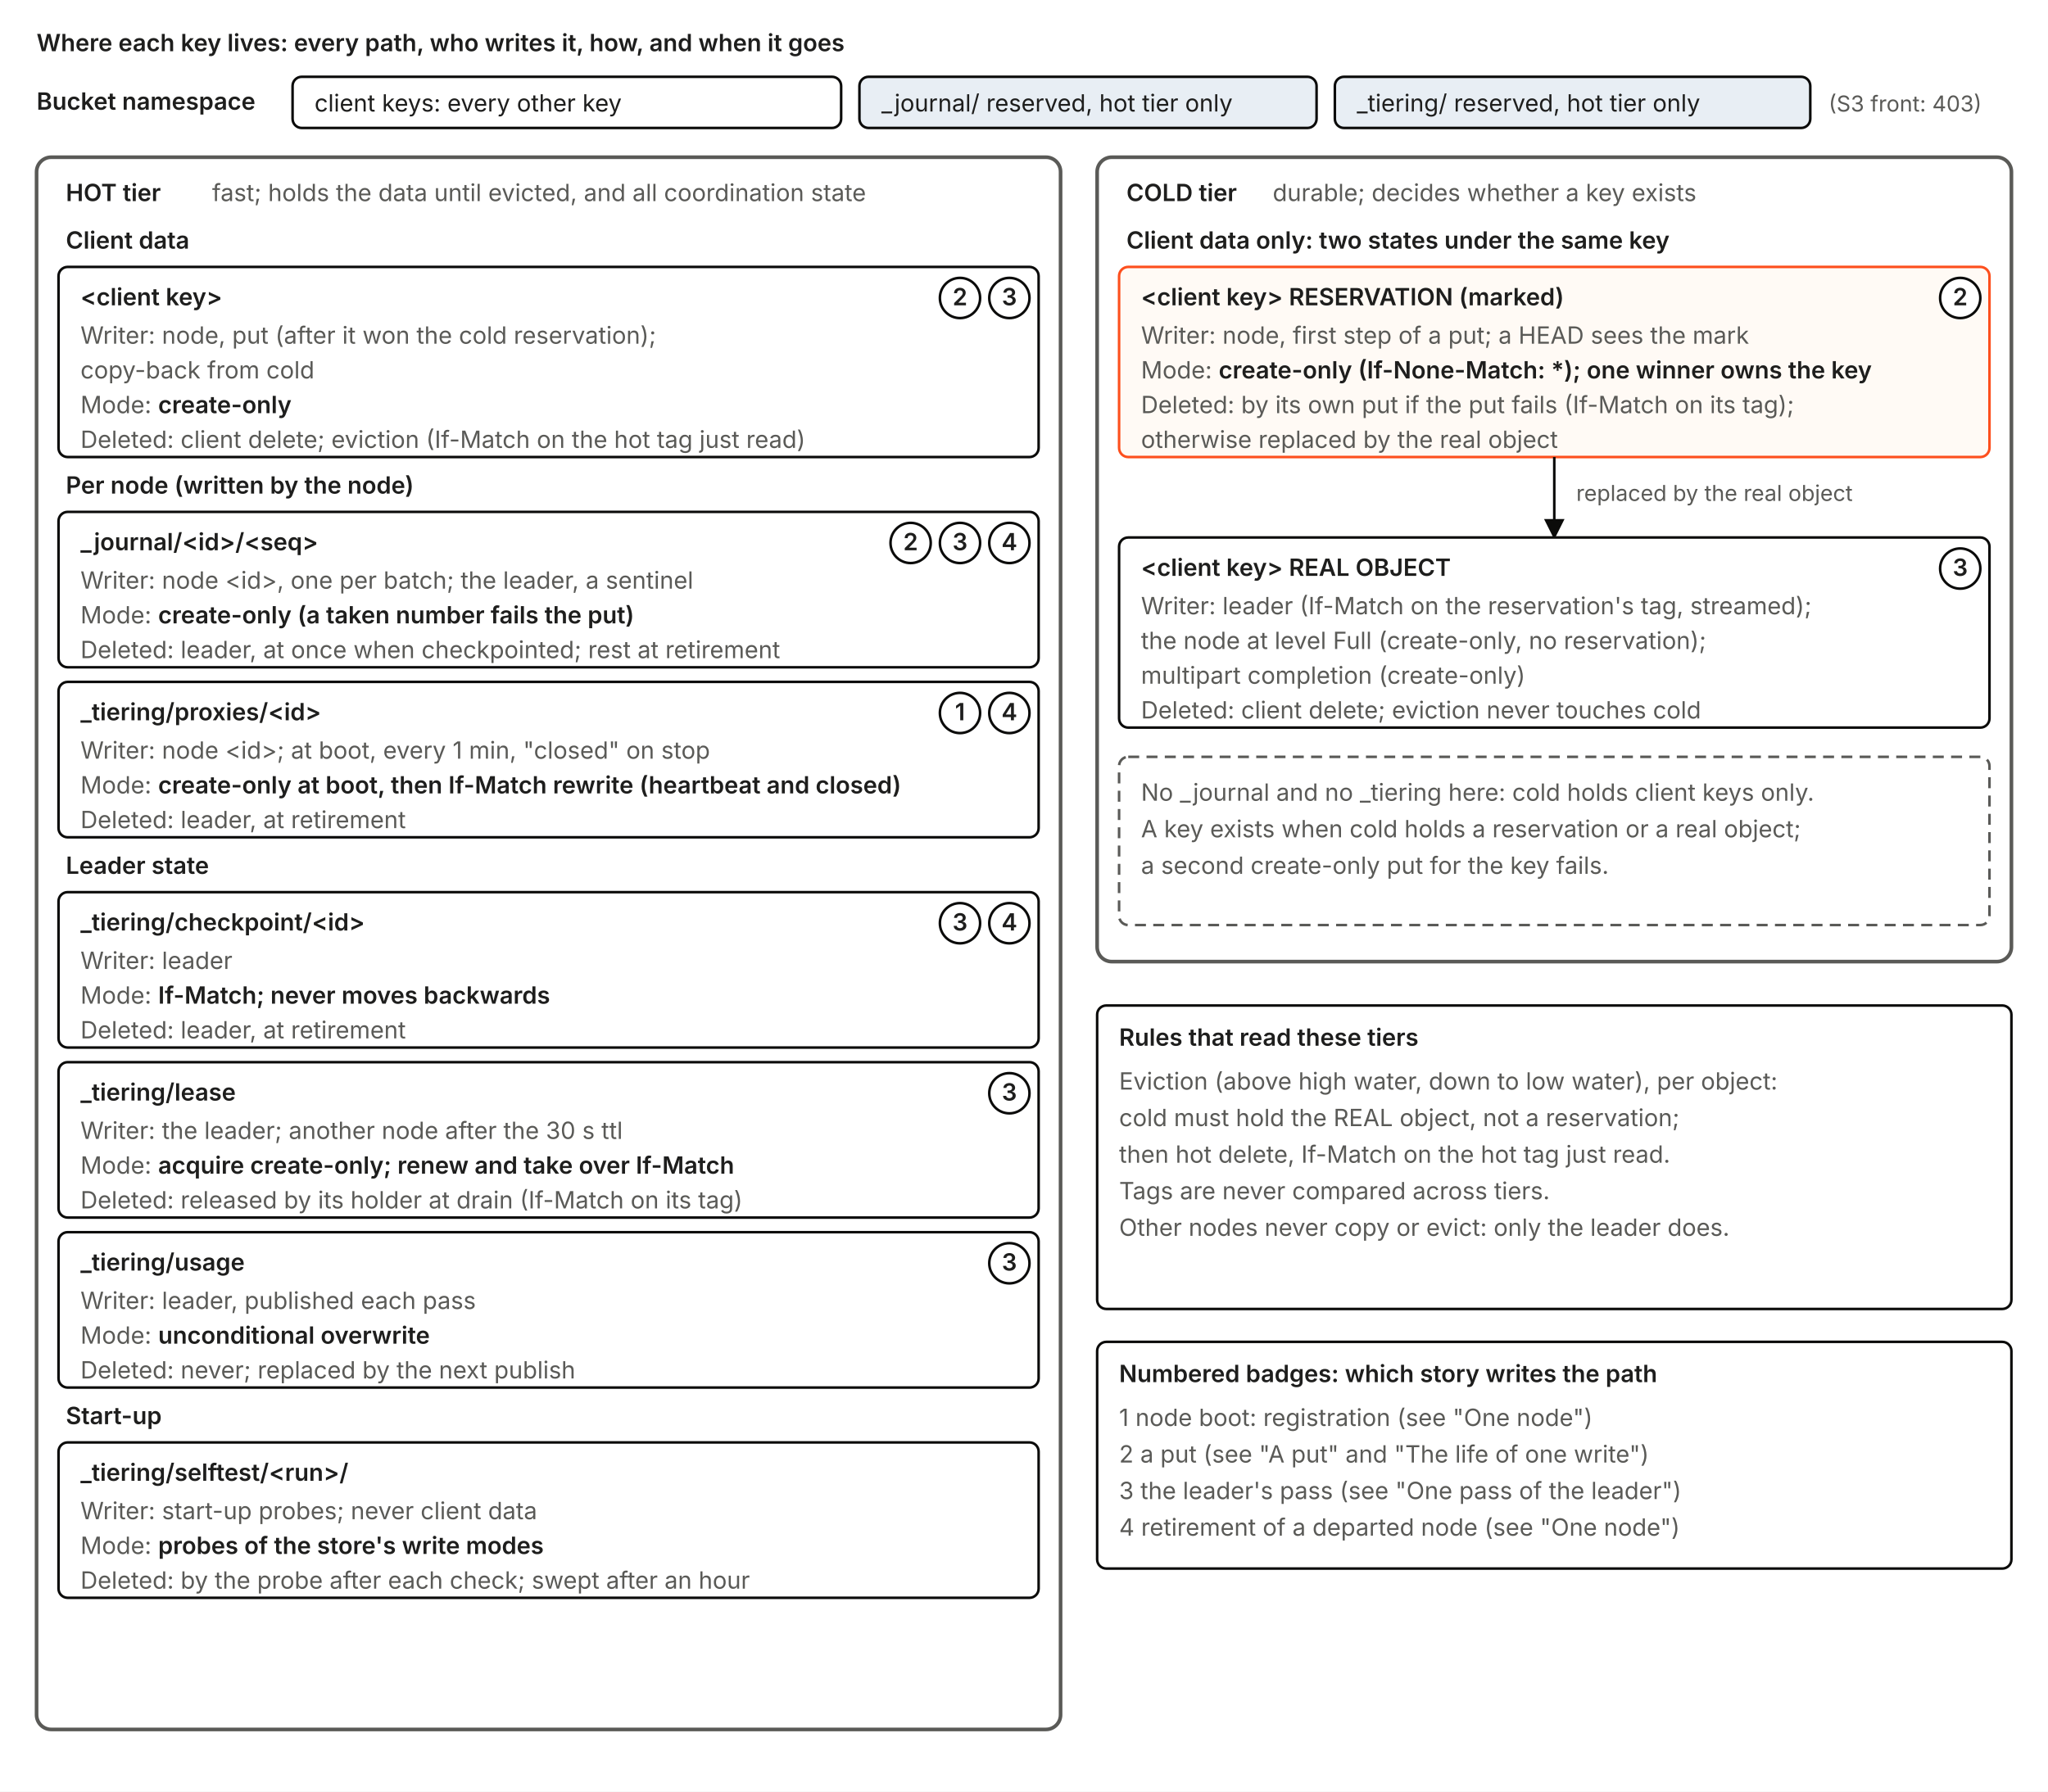
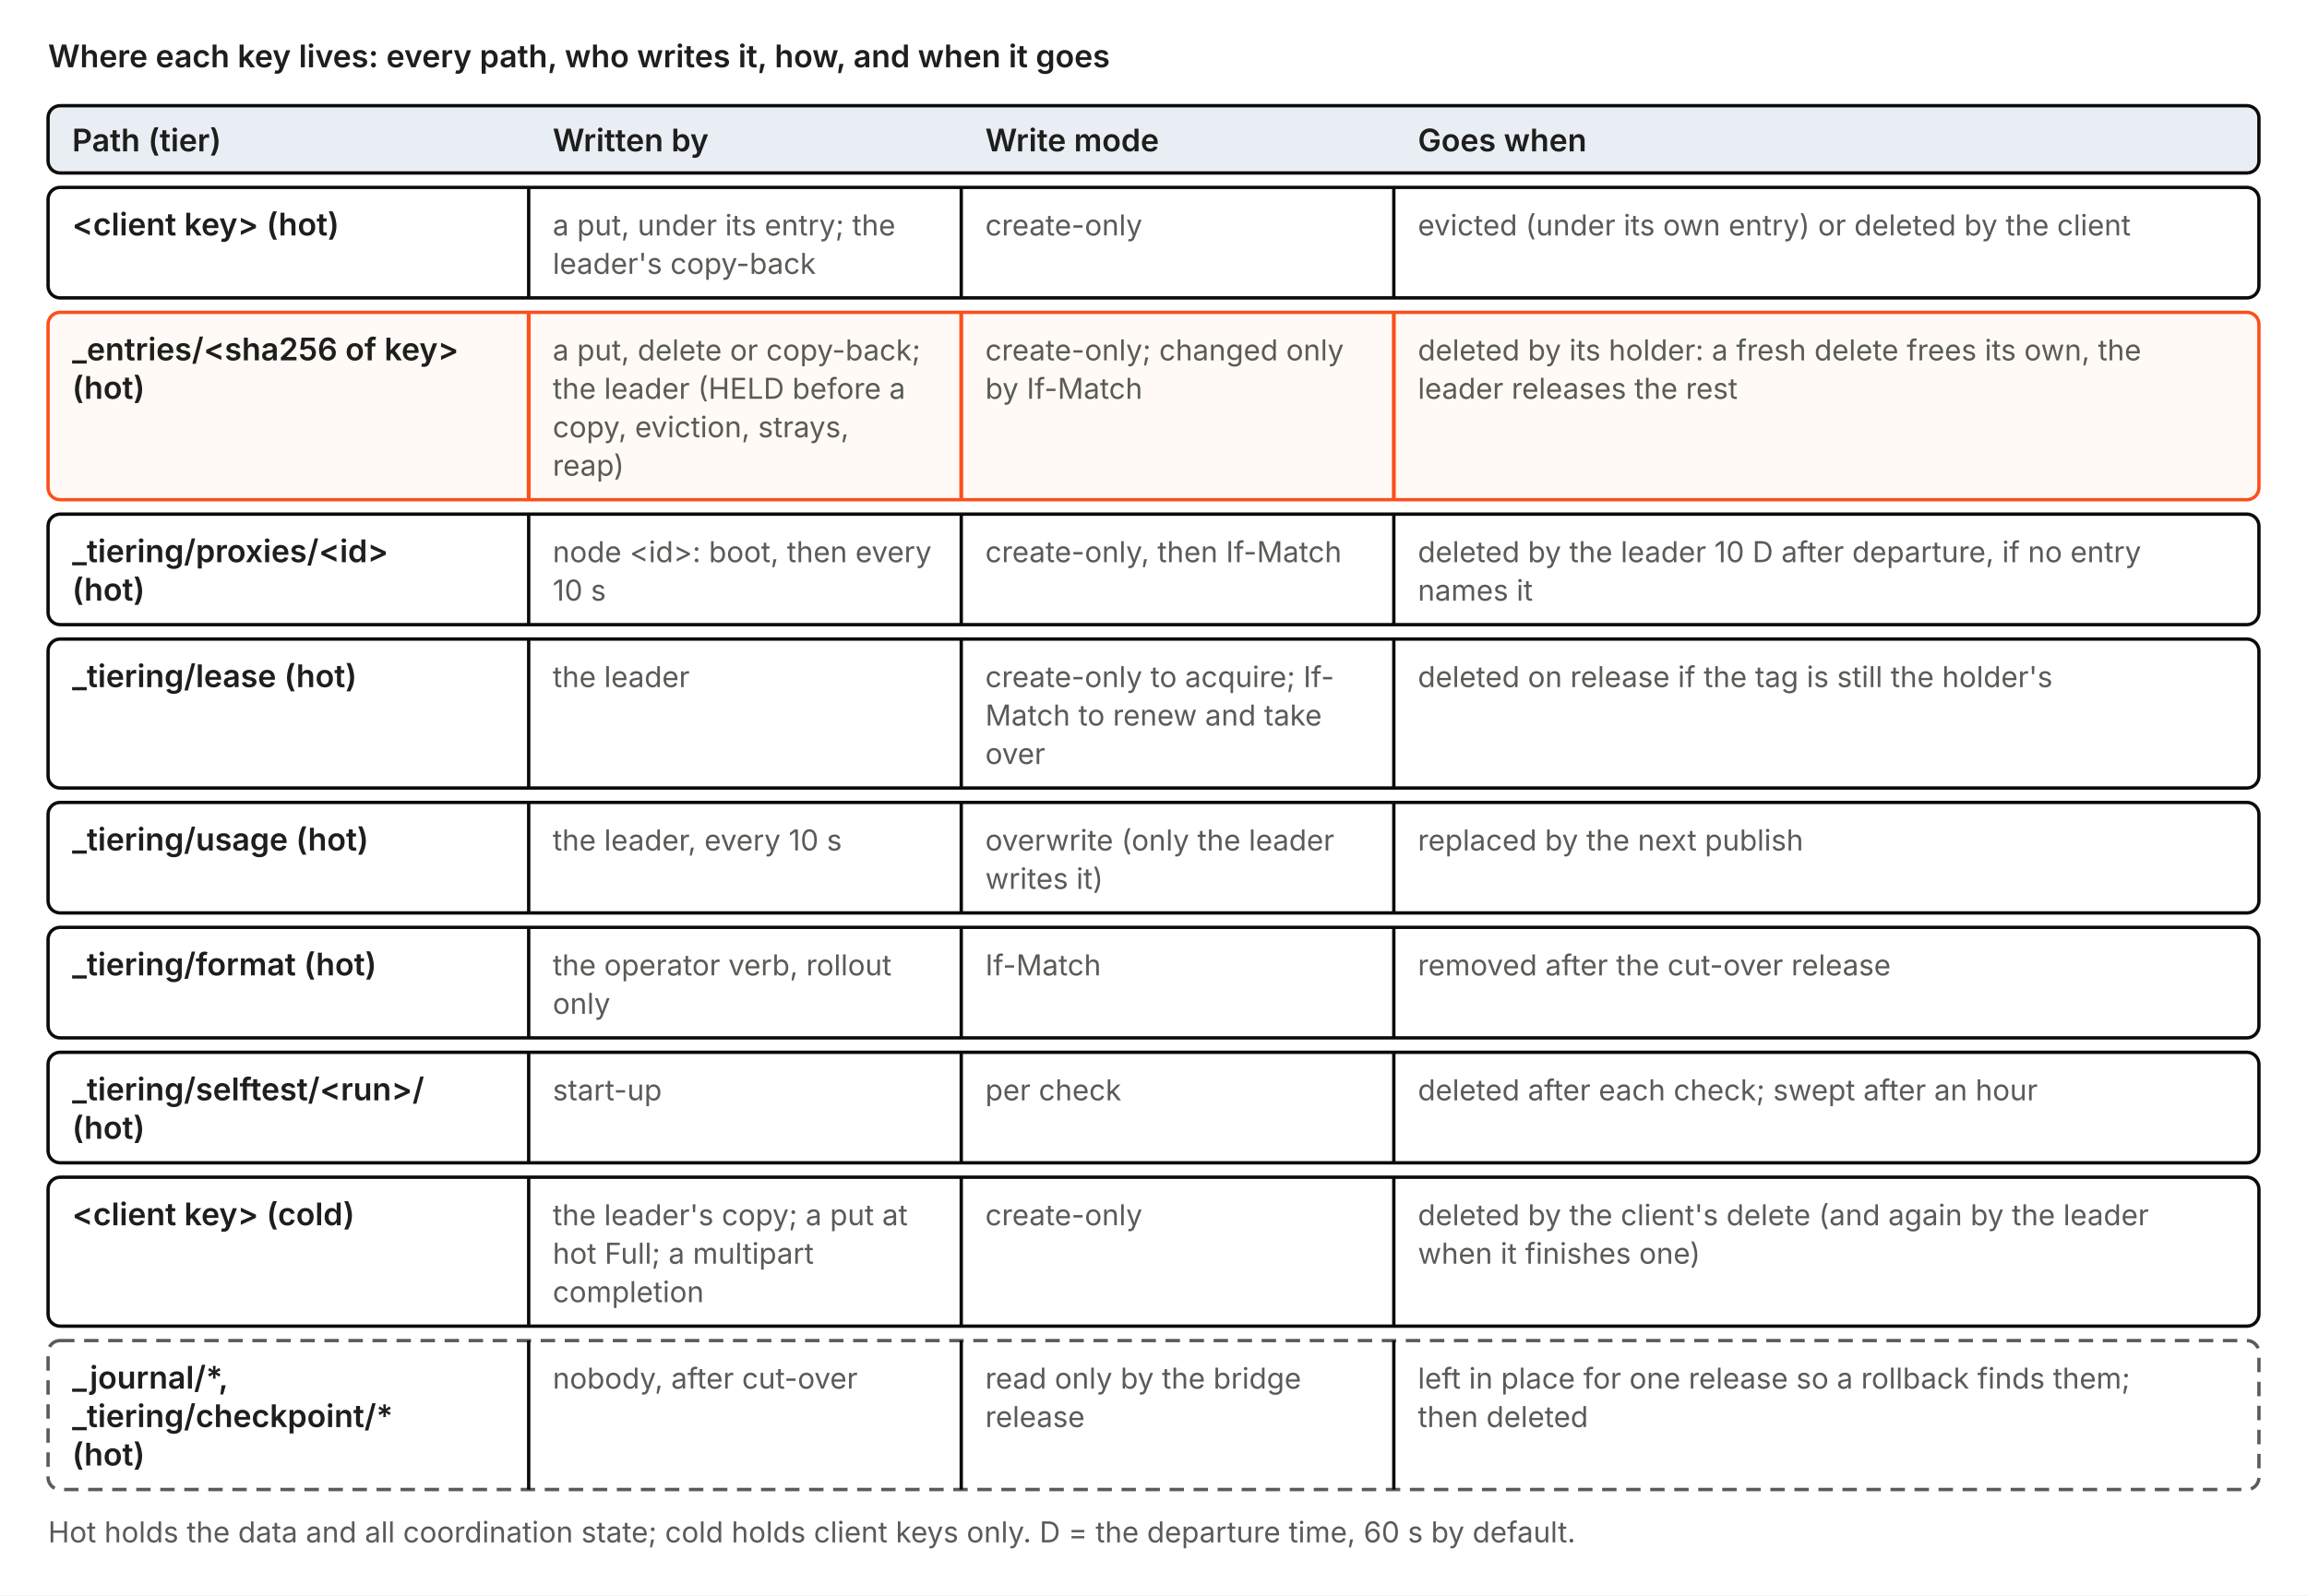
- <svg xmlns="http://www.w3.org/2000/svg" viewBox="0 0 1120 980" width="1120" height="980" role="img" aria-label="Every key path in the hot tier and the cold tier grouped by client data, per-node state, leader state and start-up probes, with who writes it, the write mode and when it is deleted. The cold tier holds reservations and real objects beside each other under the client key.">
+ <svg xmlns="http://www.w3.org/2000/svg" viewBox="0 0 960 664" width="960" height="664" role="img" aria-label="Table of every path in the hot and cold tiers: client objects, entries, registrations, the lease, the usage object, the format marker, self-test probes, and the old journal and checkpoint objects that the bridge release leaves in place until a later release removes them. For each: the tier, the writer, the write mode and the lifetime.">
  <defs>
    <marker id="store-paths-ak" viewBox="0 0 10 10" refX="9" refY="5" markerWidth="8" markerHeight="8" orient="auto">
      <path d="M0,0 L10,5 L0,10 z" fill="#0B0B0A" />
    </marker>
    <marker id="store-paths-ao" viewBox="0 0 10 10" refX="9" refY="5" markerWidth="8" markerHeight="8" orient="auto">
      <path d="M0,0 L10,5 L0,10 z" fill="#FD4F1D" />
    </marker>
  </defs>
  <style>
.box{fill:#FFFFFF;stroke:#0B0B0A;stroke-width:1.4}
.box-b{fill:#E8EEF4;stroke:#0B0B0A;stroke-width:1.4}
.box-o{fill:#FFFAF5;stroke:#FD4F1D;stroke-width:1.4}
.box-t{fill:none;stroke:#FD4F1D;stroke-width:2}
.box-p{fill:none;stroke:#5A5A57;stroke-width:1.4;stroke-dasharray:6 4}
.ln{stroke:#0B0B0A;fill:none;stroke-width:1.4}
.ln-d{stroke:#0B0B0A;fill:none;stroke-width:1.4;stroke-dasharray:6 4}
.ln-o{stroke:#FD4F1D;fill:none;stroke-width:1.6}
.ln-od{stroke:#FD4F1D;fill:none;stroke-width:1.6;stroke-dasharray:6 4}
text{fill:#1E1E1D;font-family:system-ui,-apple-system,'Segoe UI',sans-serif;font-size:13px}
.b{font-weight:600}
.t-m{fill:#5A5A57;font-size:12px}
.t-n{fill:#5A5A57;font-size:13px}
.lbl{paint-order:stroke;stroke:#FFFFFF;stroke-width:4px;stroke-linejoin:round}
</style>
-   <rect x="0" y="0" width="1120" height="980" fill="#FFFFFF" />
+   <rect x="0" y="0" width="960" height="664" fill="#FFFFFF" />
  <text x="20" y="28" class="b" font-size="16">Where each key lives: every path, who writes it, how, and when it goes</text>
-   <text x="20" y="60" class="b">Bucket namespace</text>
-   <rect x="160" y="42" width="300" height="28" rx="5" class="box" />
-   <text x="172" y="61">client keys: every other key</text>
-   <rect x="470" y="42" width="250" height="28" rx="5" class="box-b" />
-   <text x="482" y="61">_journal/  reserved, hot tier only</text>
-   <rect x="730" y="42" width="260" height="28" rx="5" class="box-b" />
-   <text x="742" y="61">_tiering/  reserved, hot tier only</text>
-   <text x="1000" y="61" class="t-m">(S3 front: 403)</text>
-   <rect x="20" y="86" width="560" height="860" rx="8" fill="none" stroke="#5A5A57" stroke-width="2" />
-   <text x="36" y="110" class="b" font-size="15">HOT tier</text>
-   <text x="116" y="110" class="t-n">fast; holds the data until evicted, and all coordination state</text>
-   <text x="36" y="136" class="b">Client data</text>
-   <rect x="32" y="146" width="536" height="104" rx="5" class="box" />
-   <text x="44" y="167" class="b">&lt;client key&gt;</text>
-   <text x="44" y="188" class="t-n">Writer: node, put (after it won the cold reservation);</text>
-   <text x="44" y="207" class="t-n">copy-back from cold</text>
-   <text x="44" y="226" class="t-n">Mode: <tspan class="b" style="fill:#1E1E1D">create-only</tspan>
-   </text>
-   <text x="44" y="245" class="t-n">Deleted: client delete; eviction (If-Match on the hot tag just read)</text>
-   <circle cx="552" cy="163" r="11" fill="#FFFFFF" stroke="#0B0B0A" stroke-width="1.4" />
-   <text x="552" y="167" class="b" text-anchor="middle" font-size="12">3</text>
-   <circle cx="525" cy="163" r="11" fill="#FFFFFF" stroke="#0B0B0A" stroke-width="1.4" />
-   <text x="525" y="167" class="b" text-anchor="middle" font-size="12">2</text>
-   <text x="36" y="270" class="b">Per node (written by the node)</text>
-   <rect x="32" y="280" width="536" height="85" rx="5" class="box" />
-   <text x="44" y="301" class="b">_journal/&lt;id&gt;/&lt;seq&gt;</text>
-   <text x="44" y="322" class="t-n">Writer: node &lt;id&gt;, one per batch; the leader, a sentinel</text>
-   <text x="44" y="341" class="t-n">Mode: <tspan class="b" style="fill:#1E1E1D">create-only (a taken number fails the put)</tspan>
-   </text>
-   <text x="44" y="360" class="t-n">Deleted: leader, at once when checkpointed; rest at retirement</text>
-   <circle cx="552" cy="297" r="11" fill="#FFFFFF" stroke="#0B0B0A" stroke-width="1.4" />
-   <text x="552" y="301" class="b" text-anchor="middle" font-size="12">4</text>
-   <circle cx="525" cy="297" r="11" fill="#FFFFFF" stroke="#0B0B0A" stroke-width="1.4" />
-   <text x="525" y="301" class="b" text-anchor="middle" font-size="12">3</text>
-   <circle cx="498" cy="297" r="11" fill="#FFFFFF" stroke="#0B0B0A" stroke-width="1.4" />
-   <text x="498" y="301" class="b" text-anchor="middle" font-size="12">2</text>
-   <rect x="32" y="373" width="536" height="85" rx="5" class="box" />
-   <text x="44" y="394" class="b">_tiering/proxies/&lt;id&gt;</text>
-   <text x="44" y="415" class="t-n">Writer: node &lt;id&gt;; at boot, every 1 min, "closed" on stop</text>
-   <text x="44" y="434" class="t-n">Mode: <tspan class="b" style="fill:#1E1E1D">create-only at boot, then If-Match rewrite (heartbeat and closed)</tspan>
-   </text>
-   <text x="44" y="453" class="t-n">Deleted: leader, at retirement</text>
-   <circle cx="552" cy="390" r="11" fill="#FFFFFF" stroke="#0B0B0A" stroke-width="1.4" />
-   <text x="552" y="394" class="b" text-anchor="middle" font-size="12">4</text>
-   <circle cx="525" cy="390" r="11" fill="#FFFFFF" stroke="#0B0B0A" stroke-width="1.4" />
-   <text x="525" y="394" class="b" text-anchor="middle" font-size="12">1</text>
-   <text x="36" y="478" class="b">Leader state</text>
-   <rect x="32" y="488" width="536" height="85" rx="5" class="box" />
-   <text x="44" y="509" class="b">_tiering/checkpoint/&lt;id&gt;</text>
-   <text x="44" y="530" class="t-n">Writer: leader</text>
-   <text x="44" y="549" class="t-n">Mode: <tspan class="b" style="fill:#1E1E1D">If-Match; never moves backwards</tspan>
-   </text>
-   <text x="44" y="568" class="t-n">Deleted: leader, at retirement</text>
-   <circle cx="552" cy="505" r="11" fill="#FFFFFF" stroke="#0B0B0A" stroke-width="1.4" />
-   <text x="552" y="509" class="b" text-anchor="middle" font-size="12">4</text>
-   <circle cx="525" cy="505" r="11" fill="#FFFFFF" stroke="#0B0B0A" stroke-width="1.4" />
-   <text x="525" y="509" class="b" text-anchor="middle" font-size="12">3</text>
-   <rect x="32" y="581" width="536" height="85" rx="5" class="box" />
-   <text x="44" y="602" class="b">_tiering/lease</text>
-   <text x="44" y="623" class="t-n">Writer: the leader; another node after the 30 s ttl</text>
-   <text x="44" y="642" class="t-n">Mode: <tspan class="b" style="fill:#1E1E1D">acquire create-only; renew and take over If-Match</tspan>
-   </text>
-   <text x="44" y="661" class="t-n">Deleted: released by its holder at drain (If-Match on its tag)</text>
-   <circle cx="552" cy="598" r="11" fill="#FFFFFF" stroke="#0B0B0A" stroke-width="1.4" />
-   <text x="552" y="602" class="b" text-anchor="middle" font-size="12">3</text>
-   <rect x="32" y="674" width="536" height="85" rx="5" class="box" />
-   <text x="44" y="695" class="b">_tiering/usage</text>
-   <text x="44" y="716" class="t-n">Writer: leader, published each pass</text>
-   <text x="44" y="735" class="t-n">Mode: <tspan class="b" style="fill:#1E1E1D">unconditional overwrite</tspan>
-   </text>
-   <text x="44" y="754" class="t-n">Deleted: never; replaced by the next publish</text>
-   <circle cx="552" cy="691" r="11" fill="#FFFFFF" stroke="#0B0B0A" stroke-width="1.4" />
-   <text x="552" y="695" class="b" text-anchor="middle" font-size="12">3</text>
-   <text x="36" y="779" class="b">Start-up</text>
-   <rect x="32" y="789" width="536" height="85" rx="5" class="box" />
-   <text x="44" y="810" class="b">_tiering/selftest/&lt;run&gt;/</text>
-   <text x="44" y="831" class="t-n">Writer: start-up probes; never client data</text>
-   <text x="44" y="850" class="t-n">Mode: <tspan class="b" style="fill:#1E1E1D">probes of the store's write modes</tspan>
-   </text>
-   <text x="44" y="869" class="t-n">Deleted: by the probe after each check; swept after an hour</text>
-   <rect x="600" y="86" width="500" height="440" rx="8" fill="none" stroke="#5A5A57" stroke-width="2" />
-   <text x="616" y="110" class="b" font-size="15">COLD tier</text>
-   <text x="696" y="110" class="t-n">durable; decides whether a key exists</text>
-   <text x="616" y="136" class="b">Client data only: two states under the same key</text>
-   <rect x="612" y="146" width="476" height="104" rx="5" class="box-o" />
-   <text x="624" y="167" class="b">&lt;client key&gt;  RESERVATION (marked)</text>
-   <text x="624" y="188" class="t-n">Writer: node, first step of a put; a HEAD sees the mark</text>
-   <text x="624" y="207" class="t-n">Mode: <tspan class="b" style="fill:#1E1E1D">create-only (If-None-Match: *); one winner owns the key</tspan>
-   </text>
-   <text x="624" y="226" class="t-n">Deleted: by its own put if the put fails (If-Match on its tag);</text>
-   <text x="624" y="245" class="t-n">otherwise replaced by the real object</text>
-   <circle cx="1072" cy="163" r="11" fill="#FFFFFF" stroke="#0B0B0A" stroke-width="1.4" />
-   <text x="1072" y="167" class="b" text-anchor="middle" font-size="12">2</text>
-   <line x1="850" y1="250" x2="850" y2="294" class="ln" marker-end="url(#store-paths-ak)" />
-   <text x="862" y="274" class="t-m lbl">replaced by the real object</text>
-   <rect x="612" y="294" width="476" height="104" rx="5" class="box" />
-   <text x="624" y="315" class="b">&lt;client key&gt;  REAL OBJECT</text>
-   <text x="624" y="336" class="t-n">Writer: leader (If-Match on the reservation's tag, streamed);</text>
-   <text x="624" y="355" class="t-n">the node at level Full (create-only, no reservation);</text>
-   <text x="624" y="374" class="t-n">multipart completion (create-only)</text>
-   <text x="624" y="393" class="t-n">Deleted: client delete; eviction never touches cold</text>
-   <circle cx="1072" cy="311" r="11" fill="#FFFFFF" stroke="#0B0B0A" stroke-width="1.4" />
-   <text x="1072" y="315" class="b" text-anchor="middle" font-size="12">3</text>
-   <rect x="612" y="414" width="476" height="92" rx="5" class="box-p" />
-   <text x="624" y="438" class="t-n">No _journal and no _tiering here: cold holds client keys only.</text>
-   <text x="624" y="458" class="t-n">A key exists when cold holds a reservation or a real object;</text>
-   <text x="624" y="478" class="t-n">a second create-only put for the key fails.</text>
-   <rect x="600" y="550" width="500" height="166" rx="5" class="box" />
-   <text x="612" y="572" class="b">Rules that read these tiers</text>
-   <text x="612" y="596" class="t-n">Eviction (above high water, down to low water), per object:</text>
-   <text x="612" y="616" class="t-n">cold must hold the REAL object, not a reservation;</text>
-   <text x="612" y="636" class="t-n">then hot delete, If-Match on the hot tag just read.</text>
-   <text x="612" y="656" class="t-n">Tags are never compared across tiers.</text>
-   <text x="612" y="676" class="t-n">Other nodes never copy or evict: only the leader does.</text>
-   <rect x="600" y="734" width="500" height="124" rx="5" class="box" />
-   <text x="612" y="756" class="b">Numbered badges: which story writes the path</text>
-   <text x="612" y="780" class="t-n">1  node boot: registration (see "One node")</text>
-   <text x="612" y="800" class="t-n">2  a put (see "A put" and "The life of one write")</text>
-   <text x="612" y="820" class="t-n">3  the leader's pass (see "One pass of the leader")</text>
-   <text x="612" y="840" class="t-n">4  retirement of a departed node (see "One node")</text>
+   <rect x="20" y="44" width="920" height="28" rx="5" class="box-b" />
+   <text x="30" y="63" class="b">Path (tier)</text>
+   <text x="230" y="63" class="b">Written by</text>
+   <text x="410" y="63" class="b">Write mode</text>
+   <text x="590" y="63" class="b">Goes when</text>
+   <rect x="20" y="78" width="920" height="46" rx="5" class="box" />
+   <text x="30" y="98" class="b">&lt;client key&gt;  (hot)</text>
+   <line x1="220" y1="78" x2="220" y2="124" class="ln" />
+   <text x="230" y="98" class="t-m">a put, under its entry; the</text>
+   <text x="230" y="114" class="t-m">leader's copy-back</text>
+   <line x1="400" y1="78" x2="400" y2="124" class="ln" />
+   <text x="410" y="98" class="t-m">create-only</text>
+   <line x1="580" y1="78" x2="580" y2="124" class="ln" />
+   <text x="590" y="98" class="t-m">evicted (under its own entry) or deleted by the client</text>
+   <rect x="20" y="130" width="920" height="78" rx="5" class="box-o" />
+   <text x="30" y="150" class="b">_entries/&lt;sha256 of key&gt;</text>
+   <text x="30" y="166" class="b">(hot)</text>
+   <line x1="220" y1="130" x2="220" y2="208" class="ln-o" />
+   <text x="230" y="150" class="t-m">a put, delete or copy-back;</text>
+   <text x="230" y="166" class="t-m">the leader (HELD before a</text>
+   <text x="230" y="182" class="t-m">copy, eviction, strays,</text>
+   <text x="230" y="198" class="t-m">reap)</text>
+   <line x1="400" y1="130" x2="400" y2="208" class="ln-o" />
+   <text x="410" y="150" class="t-m">create-only; changed only</text>
+   <text x="410" y="166" class="t-m">by If-Match</text>
+   <line x1="580" y1="130" x2="580" y2="208" class="ln-o" />
+   <text x="590" y="150" class="t-m">deleted by its holder: a fresh delete frees its own, the</text>
+   <text x="590" y="166" class="t-m">leader releases the rest</text>
+   <rect x="20" y="214" width="920" height="46" rx="5" class="box" />
+   <text x="30" y="234" class="b">_tiering/proxies/&lt;id&gt;</text>
+   <text x="30" y="250" class="b">(hot)</text>
+   <line x1="220" y1="214" x2="220" y2="260" class="ln" />
+   <text x="230" y="234" class="t-m">node &lt;id&gt;: boot, then every</text>
+   <text x="230" y="250" class="t-m">10 s</text>
+   <line x1="400" y1="214" x2="400" y2="260" class="ln" />
+   <text x="410" y="234" class="t-m">create-only, then If-Match</text>
+   <line x1="580" y1="214" x2="580" y2="260" class="ln" />
+   <text x="590" y="234" class="t-m">deleted by the leader 10 D after departure, if no entry</text>
+   <text x="590" y="250" class="t-m">names it</text>
+   <rect x="20" y="266" width="920" height="62" rx="5" class="box" />
+   <text x="30" y="286" class="b">_tiering/lease  (hot)</text>
+   <line x1="220" y1="266" x2="220" y2="328" class="ln" />
+   <text x="230" y="286" class="t-m">the leader</text>
+   <line x1="400" y1="266" x2="400" y2="328" class="ln" />
+   <text x="410" y="286" class="t-m">create-only to acquire; If-</text>
+   <text x="410" y="302" class="t-m">Match to renew and take</text>
+   <text x="410" y="318" class="t-m">over</text>
+   <line x1="580" y1="266" x2="580" y2="328" class="ln" />
+   <text x="590" y="286" class="t-m">deleted on release if the tag is still the holder's</text>
+   <rect x="20" y="334" width="920" height="46" rx="5" class="box" />
+   <text x="30" y="354" class="b">_tiering/usage  (hot)</text>
+   <line x1="220" y1="334" x2="220" y2="380" class="ln" />
+   <text x="230" y="354" class="t-m">the leader, every 10 s</text>
+   <line x1="400" y1="334" x2="400" y2="380" class="ln" />
+   <text x="410" y="354" class="t-m">overwrite (only the leader</text>
+   <text x="410" y="370" class="t-m">writes it)</text>
+   <line x1="580" y1="334" x2="580" y2="380" class="ln" />
+   <text x="590" y="354" class="t-m">replaced by the next publish</text>
+   <rect x="20" y="386" width="920" height="46" rx="5" class="box" />
+   <text x="30" y="406" class="b">_tiering/format  (hot)</text>
+   <line x1="220" y1="386" x2="220" y2="432" class="ln" />
+   <text x="230" y="406" class="t-m">the operator verb, rollout</text>
+   <text x="230" y="422" class="t-m">only</text>
+   <line x1="400" y1="386" x2="400" y2="432" class="ln" />
+   <text x="410" y="406" class="t-m">If-Match</text>
+   <line x1="580" y1="386" x2="580" y2="432" class="ln" />
+   <text x="590" y="406" class="t-m">removed after the cut-over release</text>
+   <rect x="20" y="438" width="920" height="46" rx="5" class="box" />
+   <text x="30" y="458" class="b">_tiering/selftest/&lt;run&gt;/</text>
+   <text x="30" y="474" class="b">(hot)</text>
+   <line x1="220" y1="438" x2="220" y2="484" class="ln" />
+   <text x="230" y="458" class="t-m">start-up</text>
+   <line x1="400" y1="438" x2="400" y2="484" class="ln" />
+   <text x="410" y="458" class="t-m">per check</text>
+   <line x1="580" y1="438" x2="580" y2="484" class="ln" />
+   <text x="590" y="458" class="t-m">deleted after each check; swept after an hour</text>
+   <rect x="20" y="490" width="920" height="62" rx="5" class="box" />
+   <text x="30" y="510" class="b">&lt;client key&gt;  (cold)</text>
+   <line x1="220" y1="490" x2="220" y2="552" class="ln" />
+   <text x="230" y="510" class="t-m">the leader's copy; a put at</text>
+   <text x="230" y="526" class="t-m">hot Full; a multipart</text>
+   <text x="230" y="542" class="t-m">completion</text>
+   <line x1="400" y1="490" x2="400" y2="552" class="ln" />
+   <text x="410" y="510" class="t-m">create-only</text>
+   <line x1="580" y1="490" x2="580" y2="552" class="ln" />
+   <text x="590" y="510" class="t-m">deleted by the client's delete (and again by the leader</text>
+   <text x="590" y="526" class="t-m">when it finishes one)</text>
+   <rect x="20" y="558" width="920" height="62" rx="5" class="box-p" />
+   <text x="30" y="578" class="b">_journal/*,</text>
+   <text x="30" y="594" class="b">_tiering/checkpoint/*</text>
+   <text x="30" y="610" class="b">(hot)</text>
+   <line x1="220" y1="558" x2="220" y2="620" class="ln" />
+   <text x="230" y="578" class="t-m">nobody, after cut-over</text>
+   <line x1="400" y1="558" x2="400" y2="620" class="ln" />
+   <text x="410" y="578" class="t-m">read only by the bridge</text>
+   <text x="410" y="594" class="t-m">release</text>
+   <line x1="580" y1="558" x2="580" y2="620" class="ln" />
+   <text x="590" y="578" class="t-m">left in place for one release so a rollback finds them;</text>
+   <text x="590" y="594" class="t-m">then deleted</text>
+   <text x="20" y="642" class="t-m">Hot holds the data and all coordination state; cold holds client keys only. D = the departure time, 60 s by default.</text>
</svg>
